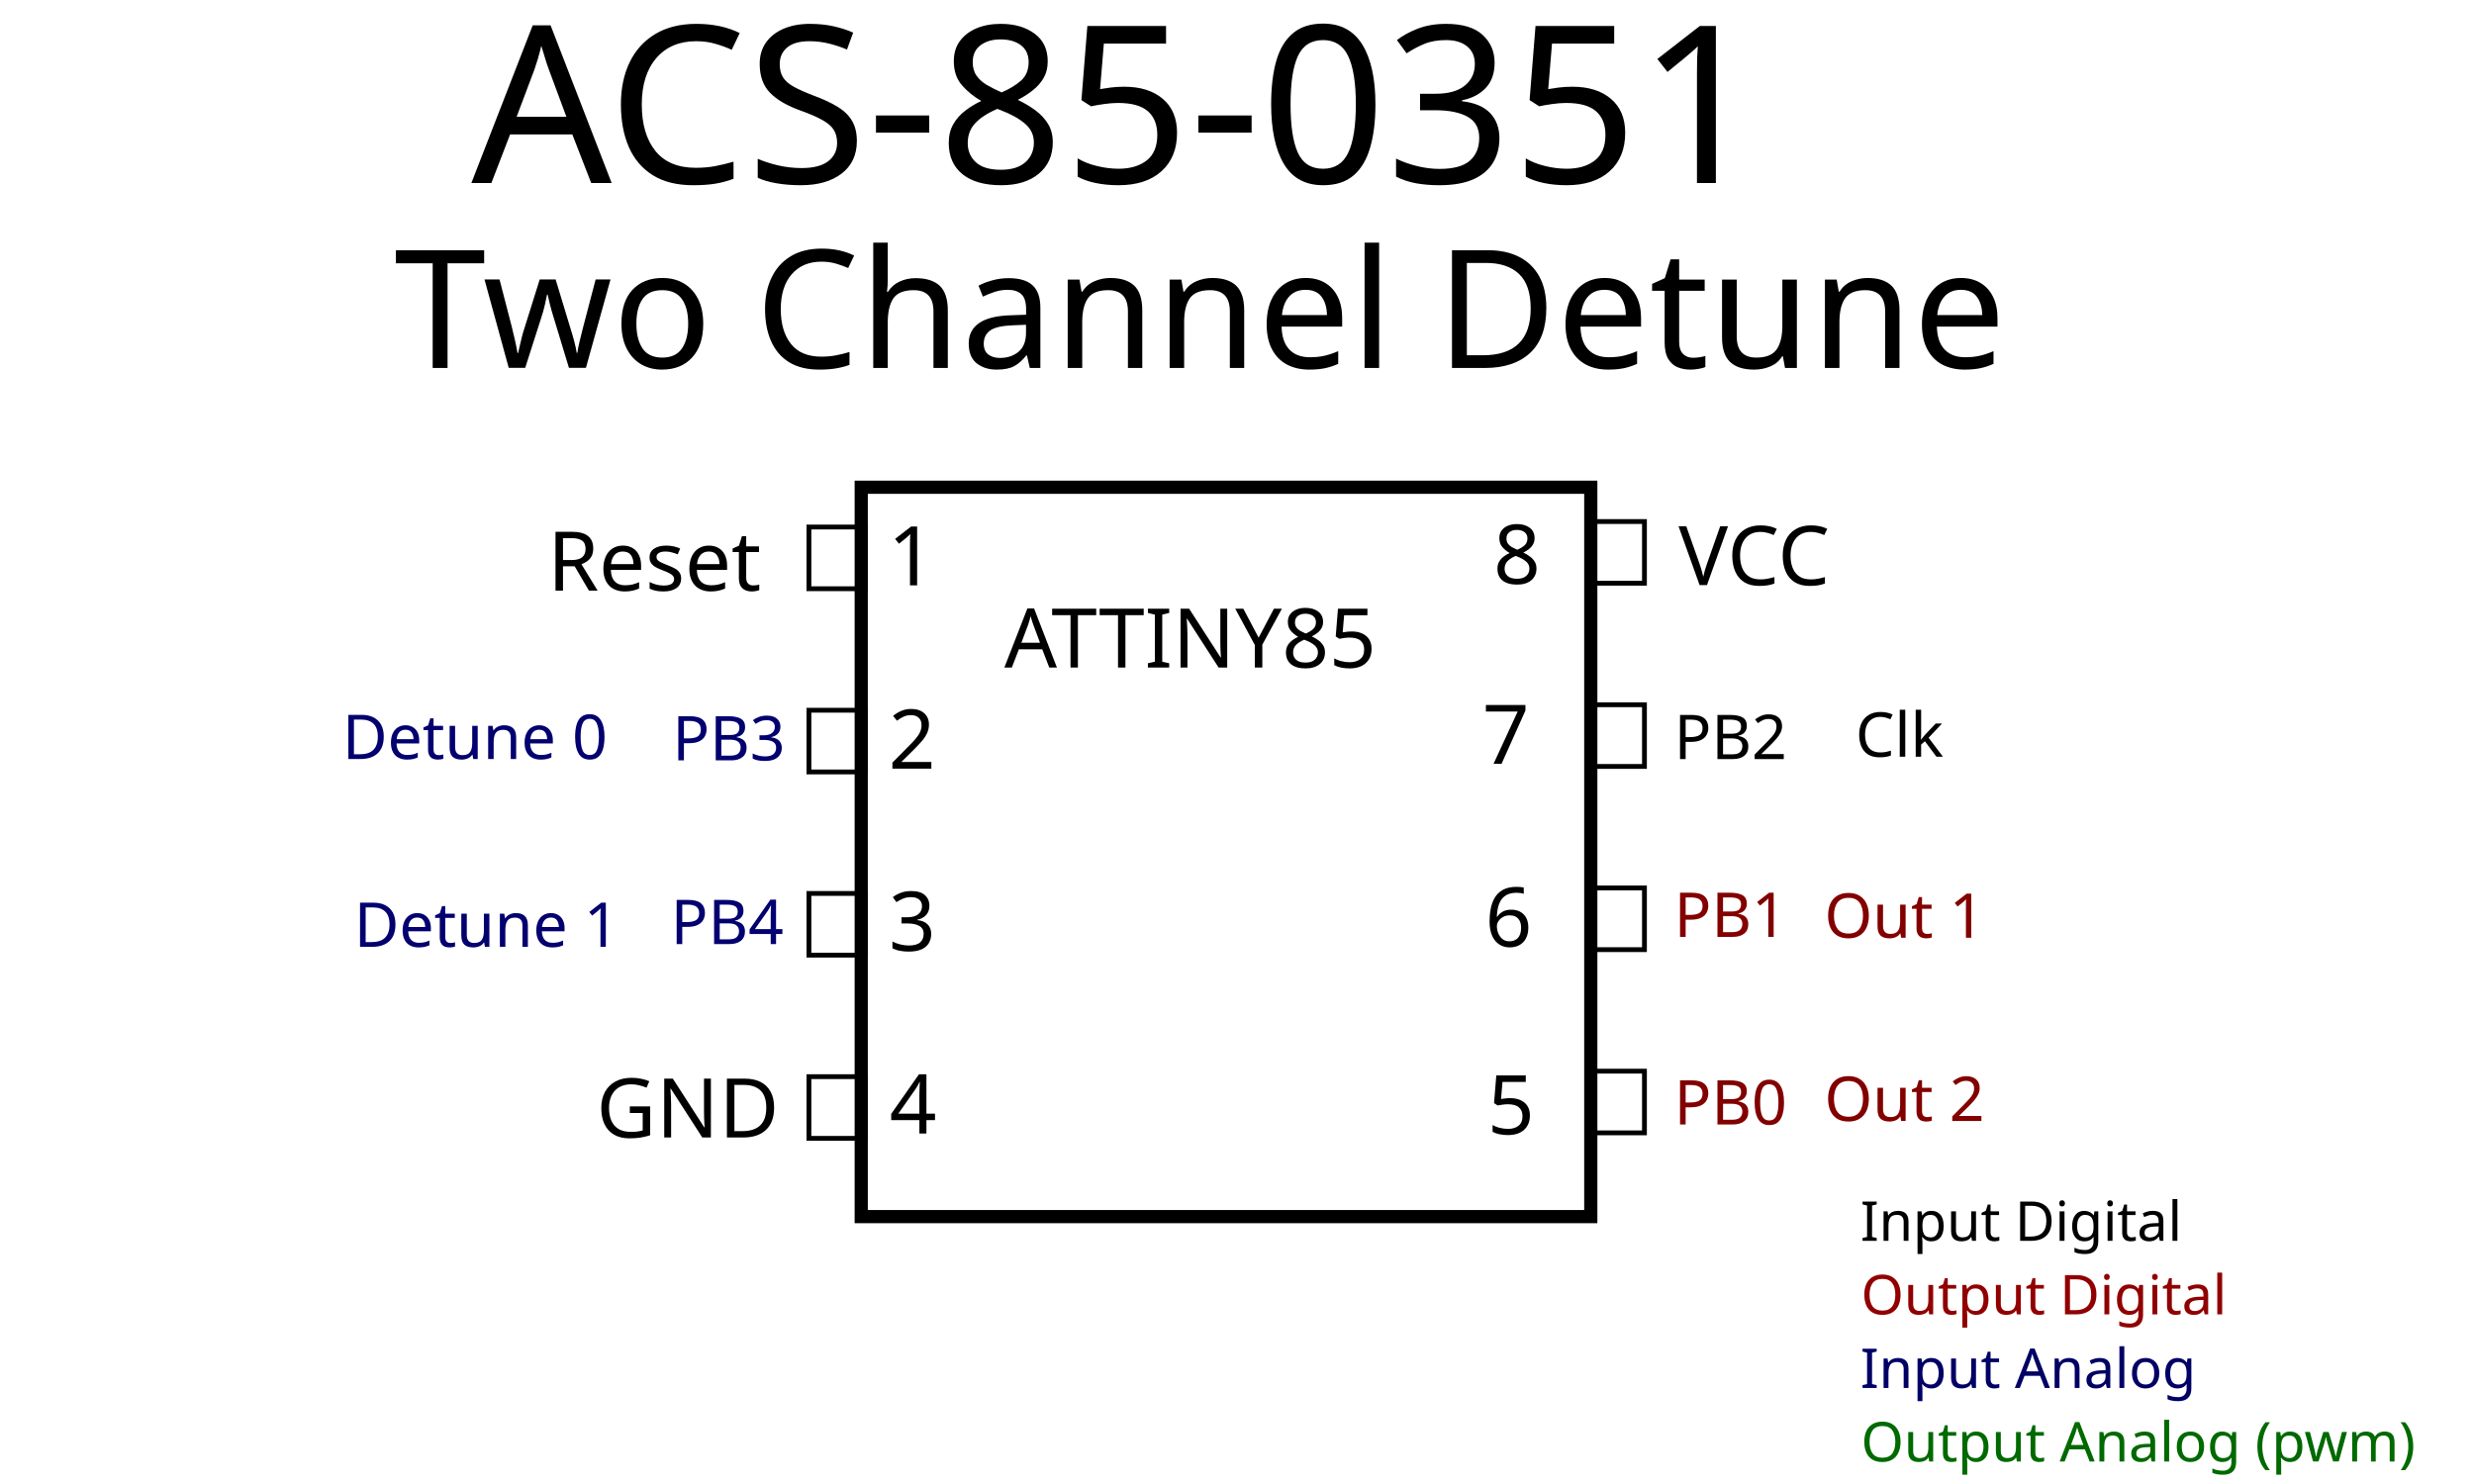
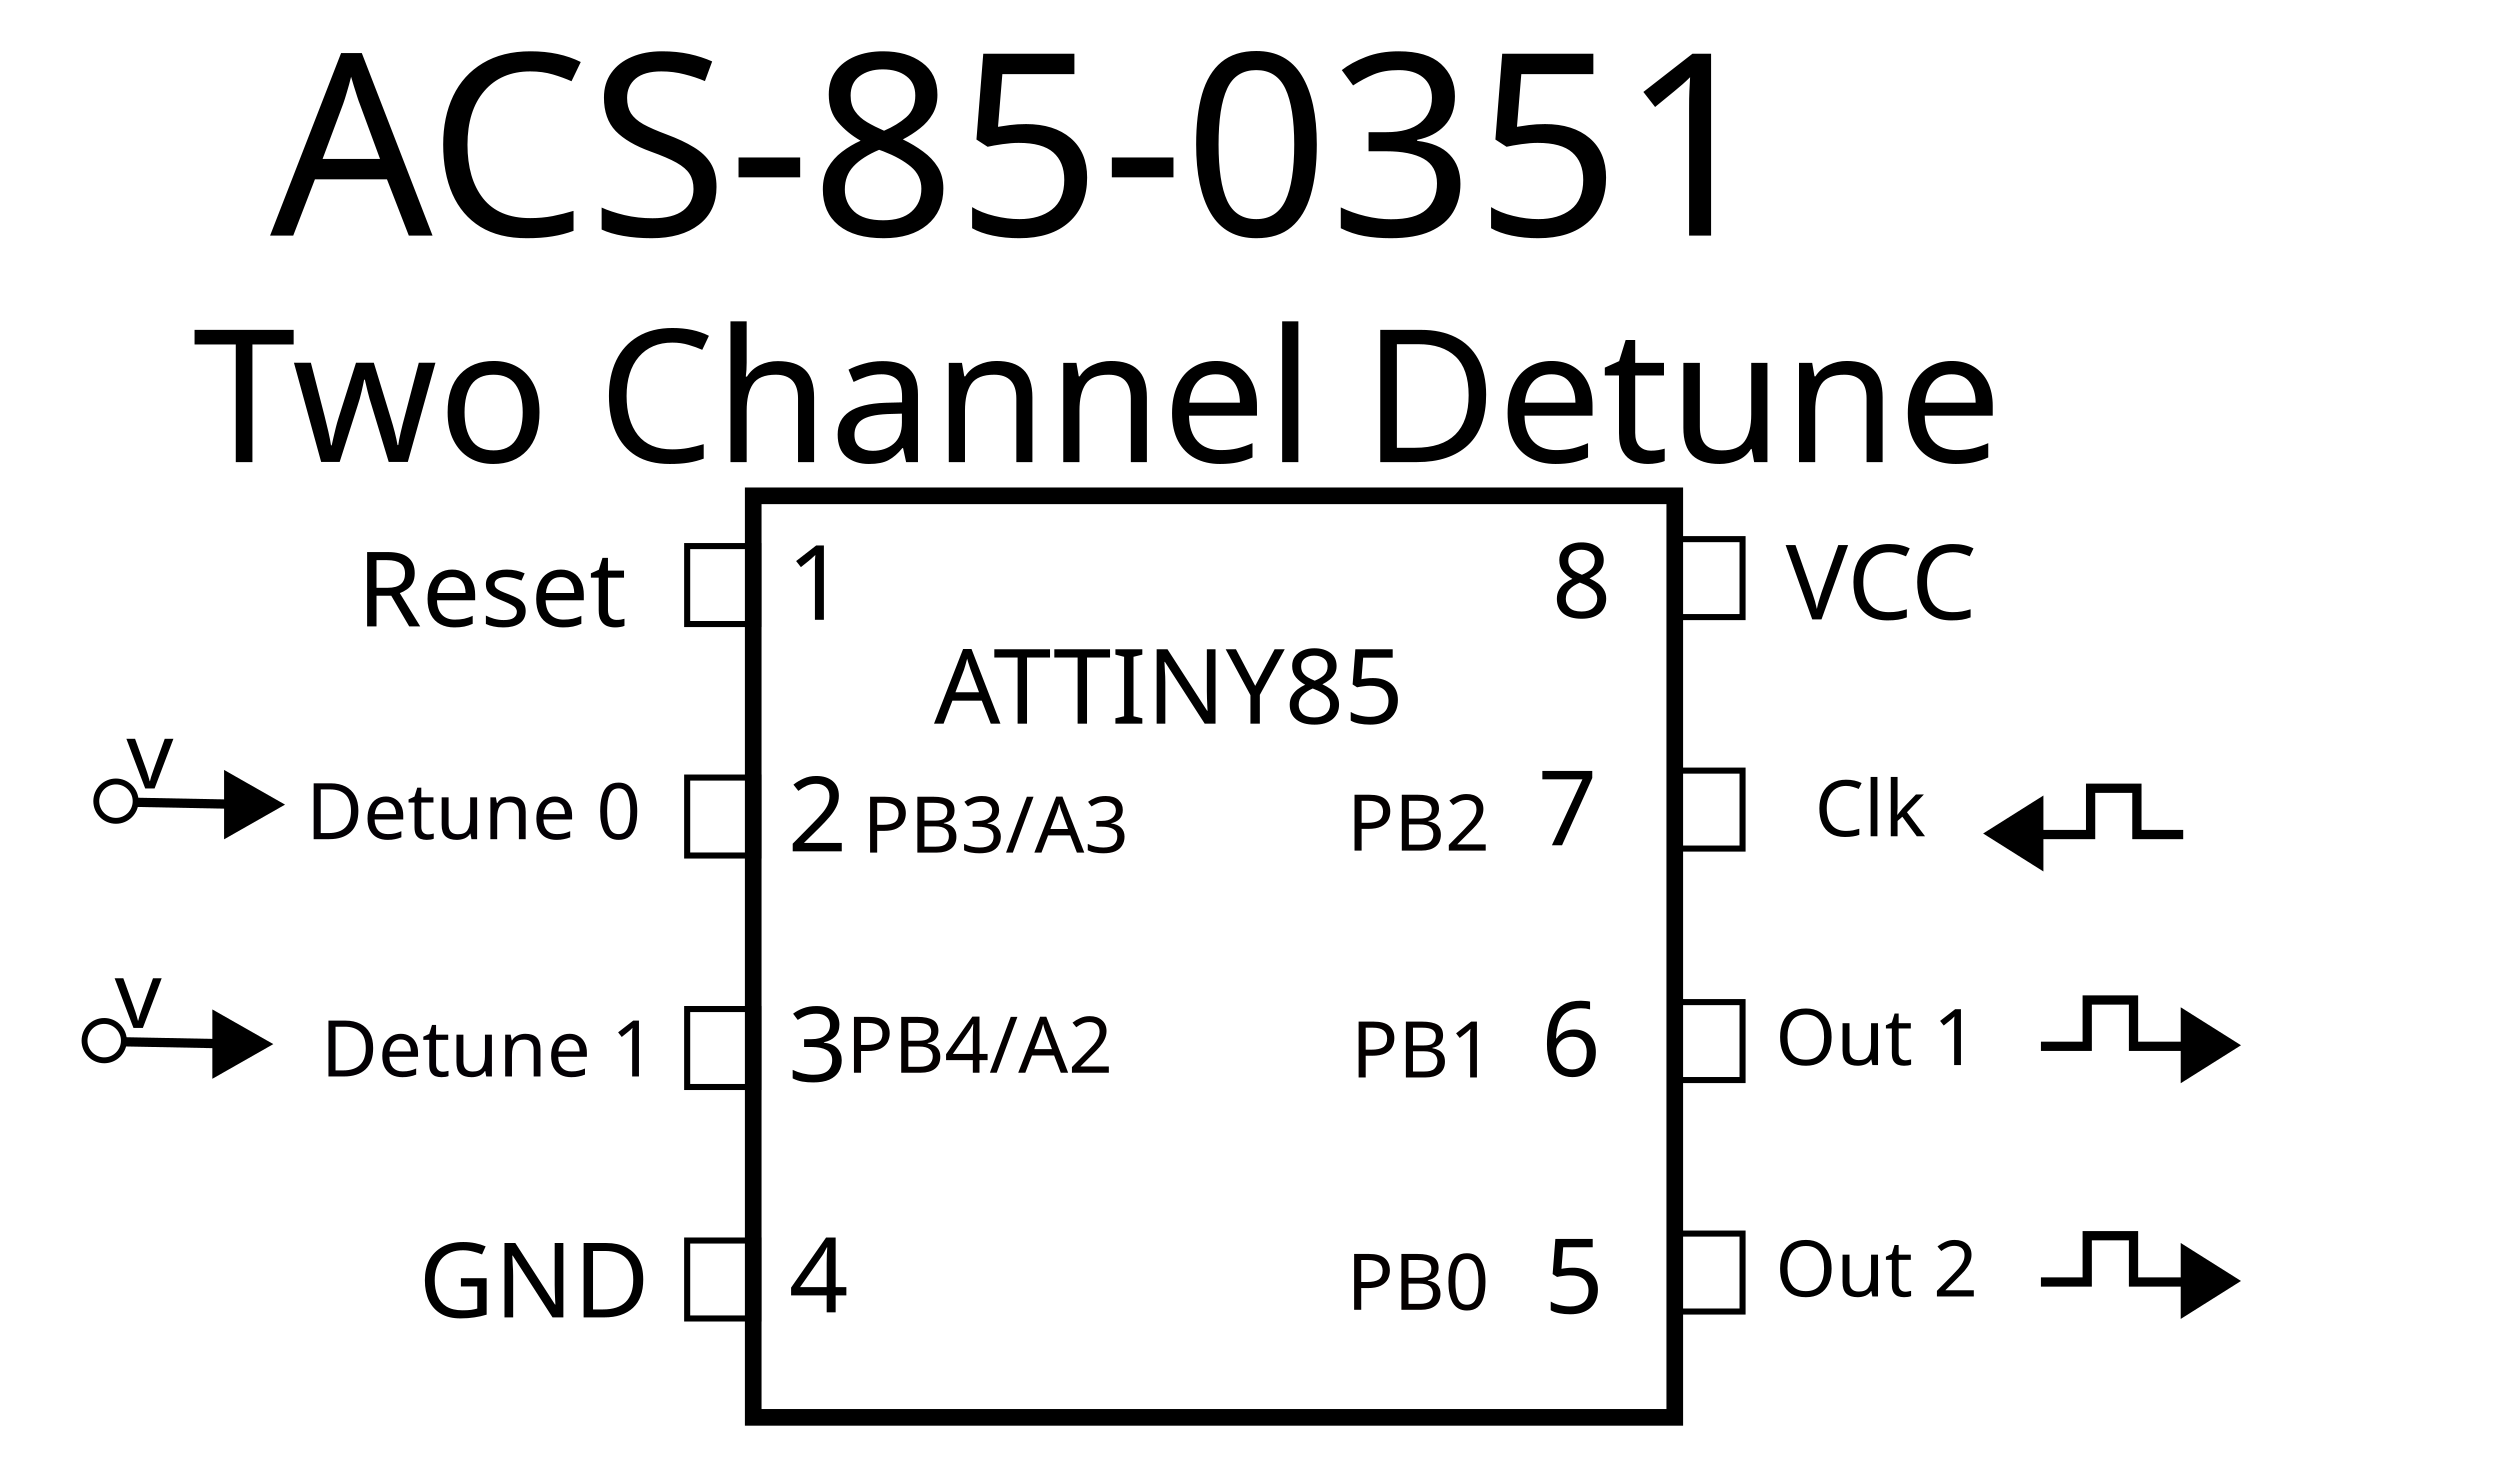
- <svg xmlns="http://www.w3.org/2000/svg" width="5in" height="3in" viewBox="0 0 450 270" id="svg2" version="1.1">
+ <svg xmlns="http://www.w3.org/2000/svg" width="3in" height="1.75in" viewBox="0 0 270 157.5" id="svg2" version="1.1">
  <defs id="defs4" />
-   <g id="layer1" transform="translate(0,-782.3622)">
-     <rect style="fill:none;fill-rule:evenodd;stroke:#000000;stroke-width:2.398;stroke-linecap:butt;stroke-linejoin:miter;stroke-miterlimit:4;stroke-dasharray:none;stroke-opacity:1" id="rect3344" width="132.702" height="132.702" x="156.649" y="871.011" />
-     <text xml:space="preserve" style="font-style:normal;font-weight:normal;font-size:40px;line-height:125%;font-family:sans-serif;letter-spacing:0px;word-spacing:0px;fill:#000000;fill-opacity:1;stroke:none;stroke-width:1px;stroke-linecap:butt;stroke-linejoin:miter;stroke-opacity:1" x="161.49" y="888.862" id="text4146">
-       <tspan id="tspan4148" x="161.49" y="888.862" style="font-size:15px">1</tspan>
+   <g id="layer1" transform="translate(0,-894.8622)">
+     <rect style="fill:none;fill-rule:evenodd;stroke:#000000;stroke-width:1.798;stroke-linecap:butt;stroke-linejoin:miter;stroke-miterlimit:4;stroke-dasharray:none;stroke-opacity:1" id="rect3344" width="99.527" height="99.527" x="81.348" y="948.41" />
+     <text xml:space="preserve" style="font-style:normal;font-weight:normal;font-size:30px;line-height:125%;font-family:sans-serif;letter-spacing:0px;word-spacing:0px;fill:#000000;fill-opacity:1;stroke:none;stroke-width:1px;stroke-linecap:butt;stroke-linejoin:miter;stroke-opacity:1" x="84.979" y="961.798" id="text4146">
+       <tspan id="tspan4148" x="84.979" y="961.798" style="font-size:11.25px">1</tspan>
    </text>
-     <text xml:space="preserve" style="font-style:normal;font-weight:normal;font-size:40px;line-height:125%;font-family:sans-serif;letter-spacing:0px;word-spacing:0px;fill:#000000;fill-opacity:1;stroke:none;stroke-width:1px;stroke-linecap:butt;stroke-linejoin:miter;stroke-opacity:1" x="161.607" y="922.206" id="text4146-0">
-       <tspan id="tspan4148-1" x="161.607" y="922.206" style="font-size:15px">2</tspan>
+     <text xml:space="preserve" style="font-style:normal;font-weight:normal;font-size:30px;line-height:125%;font-family:sans-serif;letter-spacing:0px;word-spacing:0px;fill:#000000;fill-opacity:1;stroke:none;stroke-width:1px;stroke-linecap:butt;stroke-linejoin:miter;stroke-opacity:1" x="85.066" y="986.806" id="text4146-0">
+       <tspan id="tspan4148-1" x="85.066" y="986.806" style="font-size:11.25px">2</tspan>
    </text>
-     <text xml:space="preserve" style="font-style:normal;font-weight:normal;font-size:40px;line-height:125%;font-family:sans-serif;letter-spacing:0px;word-spacing:0px;fill:#000000;fill-opacity:1;stroke:none;stroke-width:1px;stroke-linecap:butt;stroke-linejoin:miter;stroke-opacity:1" x="161.662" y="955.34" id="text4146-7">
-       <tspan id="tspan4148-4" x="161.662" y="955.34" style="font-size:15px">3</tspan>
+     <text xml:space="preserve" style="font-style:normal;font-weight:normal;font-size:30px;line-height:125%;font-family:sans-serif;letter-spacing:0px;word-spacing:0px;fill:#000000;fill-opacity:1;stroke:none;stroke-width:1px;stroke-linecap:butt;stroke-linejoin:miter;stroke-opacity:1" x="85.108" y="1011.657" id="text4146-7">
+       <tspan id="tspan4148-4" x="85.108" y="1011.657" style="font-size:11.25px">3</tspan>
    </text>
-     <text xml:space="preserve" style="font-style:normal;font-weight:normal;font-size:40px;line-height:125%;font-family:sans-serif;letter-spacing:0px;word-spacing:0px;fill:#000000;fill-opacity:1;stroke:none;stroke-width:1px;stroke-linecap:butt;stroke-linejoin:miter;stroke-opacity:1" x="161.79" y="988.589" id="text4146-9">
-       <tspan id="tspan4148-8" x="161.79" y="988.589" style="font-size:15px">4</tspan>
+     <text xml:space="preserve" style="font-style:normal;font-weight:normal;font-size:30px;line-height:125%;font-family:sans-serif;letter-spacing:0px;word-spacing:0px;fill:#000000;fill-opacity:1;stroke:none;stroke-width:1px;stroke-linecap:butt;stroke-linejoin:miter;stroke-opacity:1" x="85.204" y="1036.593" id="text4146-9">
+       <tspan id="tspan4148-8" x="85.204" y="1036.593" style="font-size:11.25px">4</tspan>
    </text>
-     <text xml:space="preserve" style="font-style:normal;font-weight:normal;font-size:40px;line-height:125%;font-family:sans-serif;letter-spacing:0px;word-spacing:0px;fill:#000000;fill-opacity:1;stroke:none;stroke-width:1px;stroke-linecap:butt;stroke-linejoin:miter;stroke-opacity:1" x="270.556" y="988.723" id="text4146-1">
-       <tspan id="tspan4148-2" x="270.556" y="988.723" style="font-size:15px">5</tspan>
+     <text xml:space="preserve" style="font-style:normal;font-weight:normal;font-size:30px;line-height:125%;font-family:sans-serif;letter-spacing:0px;word-spacing:0px;fill:#000000;fill-opacity:1;stroke:none;stroke-width:1px;stroke-linecap:butt;stroke-linejoin:miter;stroke-opacity:1" x="166.778" y="1036.694" id="text4146-1">
+       <tspan id="tspan4148-2" x="166.778" y="1036.694" style="font-size:11.25px">5</tspan>
    </text>
-     <text xml:space="preserve" style="font-style:normal;font-weight:normal;font-size:40px;line-height:125%;font-family:sans-serif;letter-spacing:0px;word-spacing:0px;fill:#000000;fill-opacity:1;stroke:none;stroke-width:1px;stroke-linecap:butt;stroke-linejoin:miter;stroke-opacity:1" x="270.114" y="954.574" id="text4146-2">
-       <tspan id="tspan4148-7" x="270.114" y="954.574" style="font-size:15px">6</tspan>
+     <text xml:space="preserve" style="font-style:normal;font-weight:normal;font-size:30px;line-height:125%;font-family:sans-serif;letter-spacing:0px;word-spacing:0px;fill:#000000;fill-opacity:1;stroke:none;stroke-width:1px;stroke-linecap:butt;stroke-linejoin:miter;stroke-opacity:1" x="166.447" y="1011.082" id="text4146-2">
+       <tspan id="tspan4148-7" x="166.447" y="1011.082" style="font-size:11.25px">6</tspan>
    </text>
-     <text xml:space="preserve" style="font-style:normal;font-weight:normal;font-size:40px;line-height:125%;font-family:sans-serif;letter-spacing:0px;word-spacing:0px;fill:#000000;fill-opacity:1;stroke:none;stroke-width:1px;stroke-linecap:butt;stroke-linejoin:miter;stroke-opacity:1" x="269.618" y="921.333" id="text4146-8">
-       <tspan id="tspan4148-3" x="269.618" y="921.333" style="font-size:15px">7</tspan>
+     <text xml:space="preserve" style="font-style:normal;font-weight:normal;font-size:30px;line-height:125%;font-family:sans-serif;letter-spacing:0px;word-spacing:0px;fill:#000000;fill-opacity:1;stroke:none;stroke-width:1px;stroke-linecap:butt;stroke-linejoin:miter;stroke-opacity:1" x="166.075" y="986.152" id="text4146-8">
+       <tspan id="tspan4148-3" x="166.075" y="986.152" style="font-size:11.25px">7</tspan>
    </text>
-     <text xml:space="preserve" style="font-style:normal;font-weight:normal;font-size:40px;line-height:125%;font-family:sans-serif;letter-spacing:0px;word-spacing:0px;fill:#000000;fill-opacity:1;stroke:none;stroke-width:1px;stroke-linecap:butt;stroke-linejoin:miter;stroke-opacity:1" x="271.64" y="888.569" id="text4146-8-5">
-       <tspan id="tspan4148-3-6" x="271.64" y="888.569" style="font-size:15px">8</tspan>
+     <text xml:space="preserve" style="font-style:normal;font-weight:normal;font-size:30px;line-height:125%;font-family:sans-serif;letter-spacing:0px;word-spacing:0px;fill:#000000;fill-opacity:1;stroke:none;stroke-width:1px;stroke-linecap:butt;stroke-linejoin:miter;stroke-opacity:1" x="167.592" y="961.578" id="text4146-8-5">
+       <tspan id="tspan4148-3-6" x="167.592" y="961.578" style="font-size:11.25px">8</tspan>
    </text>
-     <text xml:space="preserve" style="font-style:normal;font-weight:normal;font-size:40px;line-height:125%;font-family:sans-serif;letter-spacing:0px;word-spacing:0px;fill:#000000;fill-opacity:1;stroke:none;stroke-width:1px;stroke-linecap:butt;stroke-linejoin:miter;stroke-opacity:1" x="85.737" y="815.655" id="text4262">
-       <tspan id="tspan4264" x="85.737" y="815.655">ACS-85-0351</tspan>
+     <text xml:space="preserve" style="font-style:normal;font-weight:normal;font-size:40px;line-height:125%;font-family:sans-serif;letter-spacing:0px;word-spacing:0px;fill:#000000;fill-opacity:1;stroke:none;stroke-width:1px;stroke-linecap:butt;stroke-linejoin:miter;stroke-opacity:1" x="29.168" y="920.307" id="text4262">
+       <tspan id="tspan4264" x="29.168" y="920.307" style="font-size:27.5px">ACS-85-0351</tspan>
    </text>
-     <rect style="fill:none;fill-opacity:1;stroke:#000000;stroke-width:0.875;stroke-miterlimit:4;stroke-dasharray:none;stroke-opacity:1" id="rect4266" width="10.225" height="11.225" x="147.137" y="878.25" />
-     <rect style="fill:none;fill-opacity:1;stroke:#000000;stroke-width:0.875;stroke-miterlimit:4;stroke-dasharray:none;stroke-opacity:1" id="rect4266-7-9-4" width="10.225" height="11.225" x="147.137" y="978.25" />
-     <rect style="fill:none;fill-opacity:1;stroke:#000000;stroke-width:0.875;stroke-miterlimit:4;stroke-dasharray:none;stroke-opacity:1" id="rect4266-7-9-45" width="10.225" height="11.225" x="147.137" y="944.916" />
-     <rect style="fill:none;fill-opacity:1;stroke:#000000;stroke-width:0.875;stroke-miterlimit:4;stroke-dasharray:none;stroke-opacity:1" id="rect4266-7-9-5" width="10.225" height="11.225" x="147.137" y="911.583" />
-     <rect style="fill:none;fill-opacity:1;stroke:#000000;stroke-width:0.875;stroke-miterlimit:4;stroke-dasharray:none;stroke-opacity:1" id="rect4266-5" width="10.225" height="11.225" x="288.887" y="877.25" />
-     <rect style="fill:none;fill-opacity:1;stroke:#000000;stroke-width:0.875;stroke-miterlimit:4;stroke-dasharray:none;stroke-opacity:1" id="rect4266-7-9-4-4" width="10.225" height="11.225" x="288.887" y="977.25" />
-     <rect style="fill:none;fill-opacity:1;stroke:#000000;stroke-width:0.875;stroke-miterlimit:4;stroke-dasharray:none;stroke-opacity:1" id="rect4266-7-9-45-1" width="10.225" height="11.225" x="288.887" y="943.916" />
-     <rect style="fill:none;fill-opacity:1;stroke:#000000;stroke-width:0.875;stroke-miterlimit:4;stroke-dasharray:none;stroke-opacity:1" id="rect4266-7-9-5-8" width="10.225" height="11.225" x="288.887" y="910.583" />
-     <text xml:space="preserve" style="font-style:normal;font-weight:normal;font-size:40px;line-height:125%;font-family:sans-serif;letter-spacing:0px;word-spacing:0px;fill:#000000;fill-opacity:1;stroke:none;stroke-width:1px;stroke-linecap:butt;stroke-linejoin:miter;stroke-opacity:1" x="182.684" y="903.815" id="text4146-7-22">
-       <tspan id="tspan4148-4-3" x="182.684" y="903.815" style="font-size:15px">ATTINY85</tspan>
+     <rect style="fill:none;fill-opacity:1;stroke:#000000;stroke-width:0.656;stroke-miterlimit:4;stroke-dasharray:none;stroke-opacity:1" id="rect4266" width="7.669" height="8.419" x="74.214" y="953.839" />
+     <rect style="fill:none;fill-opacity:1;stroke:#000000;stroke-width:0.656;stroke-miterlimit:4;stroke-dasharray:none;stroke-opacity:1" id="rect4266-7-9-4" width="7.669" height="8.419" x="74.214" y="1028.839" />
+     <rect style="fill:none;fill-opacity:1;stroke:#000000;stroke-width:0.656;stroke-miterlimit:4;stroke-dasharray:none;stroke-opacity:1" id="rect4266-7-9-45" width="7.669" height="8.419" x="74.214" y="1003.839" />
+     <rect style="fill:none;fill-opacity:1;stroke:#000000;stroke-width:0.656;stroke-miterlimit:4;stroke-dasharray:none;stroke-opacity:1" id="rect4266-7-9-5" width="7.669" height="8.419" x="74.214" y="978.839" />
+     <rect style="fill:none;fill-opacity:1;stroke:#000000;stroke-width:0.656;stroke-miterlimit:4;stroke-dasharray:none;stroke-opacity:1" id="rect4266-5" width="7.669" height="8.419" x="180.527" y="953.089" />
+     <rect style="fill:none;fill-opacity:1;stroke:#000000;stroke-width:0.656;stroke-miterlimit:4;stroke-dasharray:none;stroke-opacity:1" id="rect4266-7-9-4-4" width="7.669" height="8.419" x="180.527" y="1028.089" />
+     <rect style="fill:none;fill-opacity:1;stroke:#000000;stroke-width:0.656;stroke-miterlimit:4;stroke-dasharray:none;stroke-opacity:1" id="rect4266-7-9-45-1" width="7.669" height="8.419" x="180.527" y="1003.089" />
+     <rect style="fill:none;fill-opacity:1;stroke:#000000;stroke-width:0.656;stroke-miterlimit:4;stroke-dasharray:none;stroke-opacity:1" id="rect4266-7-9-5-8" width="7.669" height="8.419" x="180.527" y="978.089" />
+     <text xml:space="preserve" style="font-style:normal;font-weight:normal;font-size:30px;line-height:125%;font-family:sans-serif;letter-spacing:0px;word-spacing:0px;fill:#000000;fill-opacity:1;stroke:none;stroke-width:1px;stroke-linecap:butt;stroke-linejoin:miter;stroke-opacity:1" x="100.875" y="973.013" id="text4146-7-22">
+       <tspan id="tspan4148-4-3" x="100.875" y="973.013" style="font-size:11.25px">ATTINY85</tspan>
    </text>
-     <text xml:space="preserve" style="font-style:normal;font-weight:normal;font-size:40px;line-height:125%;font-family:sans-serif;letter-spacing:0px;word-spacing:0px;fill:#000000;fill-opacity:1;stroke:none;stroke-width:1px;stroke-linecap:butt;stroke-linejoin:miter;stroke-opacity:1" x="108.45" y="989.315" id="text4146-7-22-4">
-       <tspan id="tspan4148-4-3-8" x="108.45" y="989.315" style="font-size:15px">GND</tspan>
+     <text xml:space="preserve" style="font-style:normal;font-weight:normal;font-size:30px;line-height:125%;font-family:sans-serif;letter-spacing:0px;word-spacing:0px;fill:#000000;fill-opacity:1;stroke:none;stroke-width:1px;stroke-linecap:butt;stroke-linejoin:miter;stroke-opacity:1" x="45.199" y="1037.138" id="text4146-7-22-4">
+       <tspan id="tspan4148-4-3-8" x="45.199" y="1037.138" style="font-size:11.25px">GND</tspan>
    </text>
-     <text xml:space="preserve" style="font-style:normal;font-weight:normal;font-size:40px;line-height:125%;font-family:sans-serif;letter-spacing:0px;word-spacing:0px;fill:#000000;fill-opacity:1;stroke:none;stroke-width:1px;stroke-linecap:butt;stroke-linejoin:miter;stroke-opacity:1" x="305.314" y="888.808" id="text4146-7-22-4-9">
-       <tspan id="tspan4148-4-3-8-0" x="305.314" y="888.808" style="font-size:15px">VCC</tspan>
+     <text xml:space="preserve" style="font-style:normal;font-weight:normal;font-size:30px;line-height:125%;font-family:sans-serif;letter-spacing:0px;word-spacing:0px;fill:#000000;fill-opacity:1;stroke:none;stroke-width:1px;stroke-linecap:butt;stroke-linejoin:miter;stroke-opacity:1" x="192.847" y="961.758" id="text4146-7-22-4-9">
+       <tspan id="tspan4148-4-3-8-0" x="192.847" y="961.758" style="font-size:11.25px">VCC</tspan>
    </text>
-     <text xml:space="preserve" style="font-style:normal;font-weight:normal;font-size:40px;line-height:125%;font-family:sans-serif;letter-spacing:0px;word-spacing:0px;fill:#000000;fill-opacity:1;stroke:none;stroke-width:1px;stroke-linecap:butt;stroke-linejoin:miter;stroke-opacity:1" x="99.59" y="889.815" id="text4146-7-22-4-9-0">
-       <tspan id="tspan4148-4-3-8-0-8" x="99.59" y="889.815" style="font-size:15px">Reset</tspan>
-     </text>
-     <text xml:space="preserve" style="font-style:normal;font-weight:normal;font-size:40px;line-height:125%;font-family:sans-serif;letter-spacing:0px;word-spacing:0px;fill:#820000;fill-opacity:1;stroke:none;stroke-width:1px;stroke-linecap:butt;stroke-linejoin:miter;stroke-opacity:1" x="304.494" y="952.815" id="text4146-7-22-4-9-2">
-       <tspan id="tspan4148-4-3-8-0-2" x="304.494" y="952.815" style="font-size:11.25px;fill:#820000;fill-opacity:1">PB1</tspan>
-     </text>
-     <text xml:space="preserve" style="font-style:normal;font-weight:normal;font-size:40px;line-height:125%;font-family:sans-serif;letter-spacing:0px;word-spacing:0px;fill:#820000;fill-opacity:1;stroke:none;stroke-width:1px;stroke-linecap:butt;stroke-linejoin:miter;stroke-opacity:1" x="304.494" y="986.949" id="text4146-7-22-4-9-2-4">
-       <tspan id="tspan4148-4-3-8-0-2-5" x="304.494" y="986.949" style="font-size:11.25px;fill:#820000;fill-opacity:1">PB0</tspan>
-     </text>
-     <text xml:space="preserve" style="font-style:normal;font-weight:normal;font-size:40px;line-height:125%;font-family:sans-serif;letter-spacing:0px;word-spacing:0px;fill:#000000;fill-opacity:1;stroke:none;stroke-width:1px;stroke-linecap:butt;stroke-linejoin:miter;stroke-opacity:1" x="304.494" y="920.466" id="text4146-7-22-4-9-2-7">
-       <tspan id="tspan4148-4-3-8-0-2-2" x="304.494" y="920.466" style="font-size:11.25px">PB2</tspan>
-     </text>
-     <text xml:space="preserve" style="font-style:normal;font-weight:normal;font-size:40px;line-height:125%;font-family:sans-serif;letter-spacing:0px;word-spacing:0px;fill:#03006f;fill-opacity:1;stroke:none;stroke-width:1px;stroke-linecap:butt;stroke-linejoin:miter;stroke-opacity:1;" x="121.989" y="954.123" id="text4146-7-22-4-9-2-7-7">
-       <tspan id="tspan4148-4-3-8-0-2-2-3" x="121.989" y="954.123" style="font-size:11.25px;fill:#03006f;fill-opacity:1;">PB4</tspan>
+     <text xml:space="preserve" style="font-style:normal;font-weight:normal;font-size:30px;line-height:125%;font-family:sans-serif;letter-spacing:0px;word-spacing:0px;fill:#000000;fill-opacity:1;stroke:none;stroke-width:1px;stroke-linecap:butt;stroke-linejoin:miter;stroke-opacity:1" x="38.554" y="962.513" id="text4146-7-22-4-9-0">
+       <tspan id="tspan4148-4-3-8-0-8" x="38.554" y="962.513" style="font-size:11.25px">Reset</tspan>
    </text>
    <flowRoot xml:space="preserve" id="flowRoot4541" style="font-style:normal;font-weight:normal;font-size:40px;line-height:125%;font-family:sans-serif;letter-spacing:0px;word-spacing:0px;fill:#000000;fill-opacity:1;stroke:none;stroke-width:1px;stroke-linecap:butt;stroke-linejoin:miter;stroke-opacity:1">
      <flowRegion id="flowRegion4543">
        <rect id="rect4545" width="28" height="54" x="91.5" y="267.5" />
      </flowRegion>
      <flowPara id="flowPara4547" />
    </flowRoot>
-     <text xml:space="preserve" style="font-style:normal;font-weight:normal;font-size:40px;line-height:125%;font-family:sans-serif;letter-spacing:0px;word-spacing:0px;fill:#03006f;fill-opacity:1;stroke:none;stroke-width:1px;stroke-linecap:butt;stroke-linejoin:miter;stroke-opacity:1;" x="122.291" y="920.701" id="text4146-7-22-4-9-2-7-7-0-2">
-       <tspan id="tspan4148-4-3-8-0-2-2-3-8-3" x="122.291" y="920.701" style="font-size:11.25px;fill:#03006f;fill-opacity:1;">PB3</tspan>
+     <text xml:space="preserve" style="font-style:normal;font-weight:normal;font-size:30px;line-height:125%;font-family:sans-serif;letter-spacing:0px;word-spacing:0px;fill:#030004;fill-opacity:1;stroke:none;stroke-width:1px;stroke-linecap:butt;stroke-linejoin:miter;stroke-opacity:1" x="33.063" y="985.493" id="text4146-7-22-4-9-2-7-7-0-2-8">
+       <tspan id="tspan4148-4-3-8-0-2-2-3-8-3-3" x="33.063" y="985.493" style="font-size:8.438px;fill:#030004;fill-opacity:1">Detune 0</tspan>
    </text>
-     <text xml:space="preserve" style="font-style:normal;font-weight:normal;font-size:10px;line-height:125%;font-family:sans-serif;letter-spacing:0px;word-spacing:0px;fill:#910000;fill-opacity:1;stroke:none;stroke-width:1px;stroke-linecap:butt;stroke-linejoin:miter;stroke-opacity:1" x="338.494" y="1021.5" id="text4146-7-22-4-9-2-7-7-0-2-9-5">
-       <tspan id="tspan4148-4-3-8-0-2-2-3-8-3-46-5" x="338.494" y="1021.5" style="font-size:10px;fill:#910000;fill-opacity:1">Output Digital</tspan>
+     <text xml:space="preserve" style="font-style:normal;font-weight:normal;font-size:30px;line-height:125%;font-family:sans-serif;letter-spacing:0px;word-spacing:0px;fill:#000000;fill-opacity:1;stroke:none;stroke-width:1px;stroke-linecap:butt;stroke-linejoin:miter;stroke-opacity:1" x="195.978" y="985.179" id="text4146-7-22-4-9-2-7-5">
+       <tspan id="tspan4148-4-3-8-0-2-2-1" x="195.978" y="985.179" style="font-size:8.438px;fill:#000000;fill-opacity:1">Clk</tspan>
    </text>
-     <text xml:space="preserve" style="font-style:normal;font-weight:normal;font-size:10px;line-height:125%;font-family:sans-serif;letter-spacing:0px;word-spacing:0px;fill:#000000;fill-opacity:1;stroke:none;stroke-width:1px;stroke-linecap:butt;stroke-linejoin:miter;stroke-opacity:1" x="338.373" y="1008.116" id="text4146-7-22-4-9-2-7-7-0-2-9-5-9">
-       <tspan id="tspan4148-4-3-8-0-2-2-3-8-3-46-5-5" x="338.373" y="1008.116" style="font-size:10px">Input Digital</tspan>
+     <text xml:space="preserve" style="font-style:normal;font-weight:normal;font-size:30px;line-height:125%;font-family:sans-serif;letter-spacing:0px;word-spacing:0px;fill:#000000;fill-opacity:1;stroke:none;stroke-width:1px;stroke-linecap:butt;stroke-linejoin:miter;stroke-opacity:1" x="191.735" y="1009.887" id="text4146-7-22-4-9-2-7-5-0">
+       <tspan id="tspan4148-4-3-8-0-2-2-1-9" x="191.735" y="1009.887" style="font-size:8.438px;fill:#000000;fill-opacity:1">Out 1</tspan>
    </text>
-     <text xml:space="preserve" style="font-style:normal;font-weight:normal;font-size:10px;line-height:125%;font-family:sans-serif;letter-spacing:0px;word-spacing:0px;fill:#000065;fill-opacity:1;stroke:none;stroke-width:1px;stroke-linecap:butt;stroke-linejoin:miter;stroke-opacity:1" x="338.373" y="1034.885" id="text4146-7-22-4-9-2-7-7-0-2-9-5-5">
-       <tspan id="tspan4148-4-3-8-0-2-2-3-8-3-46-5-3" x="338.373" y="1034.885" style="font-size:10px;fill:#000065;fill-opacity:1">Input Analog</tspan>
-     </text>
-     <text xml:space="preserve" style="font-style:normal;font-weight:normal;font-size:10px;line-height:125%;font-family:sans-serif;letter-spacing:0px;word-spacing:0px;fill:#006900;fill-opacity:1;stroke:none;stroke-width:1px;stroke-linecap:butt;stroke-linejoin:miter;stroke-opacity:1" x="338.494" y="1048.27" id="text4146-7-22-4-9-2-7-7-0-2-9-5-5-7">
-       <tspan id="tspan4148-4-3-8-0-2-2-3-8-3-46-5-3-6" x="338.494" y="1048.27" style="font-size:10px;fill:#006900;fill-opacity:1">Output Analog (pwm)</tspan>
-     </text>
-     <text xml:space="preserve" style="font-style:normal;font-weight:normal;font-size:40px;line-height:125%;font-family:sans-serif;letter-spacing:0px;word-spacing:0px;fill:#03006f;fill-opacity:1;stroke:none;stroke-width:1px;stroke-linecap:butt;stroke-linejoin:miter;stroke-opacity:1;" x="62.268" y="920.455" id="text4146-7-22-4-9-2-7-7-0-2-8">
-       <tspan id="tspan4148-4-3-8-0-2-2-3-8-3-3" x="62.268" y="920.455" style="font-size:11.25px;fill:#03006f;fill-opacity:1;">Detune 0</tspan>
-     </text>
-     <text xml:space="preserve" style="font-style:normal;font-weight:normal;font-size:40px;line-height:125%;font-family:sans-serif;letter-spacing:0px;word-spacing:0px;fill:#000000;fill-opacity:1;stroke:none;stroke-width:1px;stroke-linecap:butt;stroke-linejoin:miter;stroke-opacity:1" x="337.489" y="920.037" id="text4146-7-22-4-9-2-7-5">
-       <tspan id="tspan4148-4-3-8-0-2-2-1" x="337.489" y="920.037" style="font-size:11.25px">Clk</tspan>
-     </text>
-     <text xml:space="preserve" style="font-style:normal;font-weight:normal;font-size:40px;line-height:125%;font-family:sans-serif;letter-spacing:0px;word-spacing:0px;fill:#820000;fill-opacity:1;stroke:none;stroke-width:1px;stroke-linecap:butt;stroke-linejoin:miter;stroke-opacity:1" x="331.832" y="952.98" id="text4146-7-22-4-9-2-7-5-0">
-       <tspan id="tspan4148-4-3-8-0-2-2-1-9" x="331.832" y="952.98" style="font-size:11.25px;fill:#820000;fill-opacity:1">Out 1</tspan>
-     </text>
-     <text xml:space="preserve" style="font-style:normal;font-weight:normal;font-size:40px;line-height:125%;font-family:sans-serif;letter-spacing:0px;word-spacing:0px;fill:#820000;fill-opacity:1;stroke:none;stroke-width:1px;stroke-linecap:butt;stroke-linejoin:miter;stroke-opacity:1" x="331.832" y="986.309" id="text4146-7-22-4-9-2-7-5-8">
-       <tspan id="tspan4148-4-3-8-0-2-2-1-8" x="331.832" y="986.309" style="font-size:11.25px;fill:#820000;fill-opacity:1">Out 2</tspan>
+     <text xml:space="preserve" style="font-style:normal;font-weight:normal;font-size:30px;line-height:125%;font-family:sans-serif;letter-spacing:0px;word-spacing:0px;fill:#000000;fill-opacity:1;stroke:none;stroke-width:1px;stroke-linecap:butt;stroke-linejoin:miter;stroke-opacity:1" x="191.735" y="1034.883" id="text4146-7-22-4-9-2-7-5-8">
+       <tspan id="tspan4148-4-3-8-0-2-2-1-8" x="191.735" y="1034.883" style="font-size:8.438px;fill:#000000;fill-opacity:1">Out 2</tspan>
    </text>
    <flowRoot xml:space="preserve" id="flowRoot4280" style="font-style:normal;font-weight:normal;font-size:40px;line-height:125%;font-family:sans-serif;letter-spacing:0px;word-spacing:0px;fill:#000000;fill-opacity:1;stroke:none;stroke-width:1px;stroke-linecap:butt;stroke-linejoin:miter;stroke-opacity:1">
      <flowRegion id="flowRegion4282">
        <rect id="rect4284" width="63" height="44" x="228" y="104.5" />
      </flowRegion>
      <flowPara id="flowPara4286" />
    </flowRoot>
-     <text xml:space="preserve" style="font-style:normal;font-weight:normal;font-size:40px;line-height:125%;font-family:sans-serif;letter-spacing:0px;word-spacing:0px;fill:#000000;fill-opacity:1;stroke:none;stroke-width:1px;stroke-linecap:butt;stroke-linejoin:miter;stroke-opacity:1" x="71.719" y="849.312" id="text4262-9">
-       <tspan id="tspan4264-1" x="71.719" y="849.312" style="font-size:30px">Two Channel Detune</tspan>
+     <text xml:space="preserve" style="font-style:normal;font-weight:normal;font-size:40px;line-height:125%;font-family:sans-serif;letter-spacing:0px;word-spacing:0px;fill:#000000;fill-opacity:1;stroke:none;stroke-width:1px;stroke-linecap:butt;stroke-linejoin:miter;stroke-opacity:1" x="20.808" y="944.771" id="text4262-9">
+       <tspan id="tspan4264-1" x="20.808" y="944.771" style="font-size:20px">Two Channel Detune</tspan>
    </text>
-     <text xml:space="preserve" style="font-style:normal;font-weight:normal;font-size:40px;line-height:125%;font-family:sans-serif;letter-spacing:0px;word-spacing:0px;fill:#03006f;fill-opacity:1;stroke:none;stroke-width:1px;stroke-linecap:butt;stroke-linejoin:miter;stroke-opacity:1;" x="64.398" y="954.626" id="text4146-7-22-4-9-2-7-7-0-2-8-1">
-       <tspan id="tspan4148-4-3-8-0-2-2-3-8-3-3-3" x="64.398" y="954.626" style="font-size:11.25px;fill:#03006f;fill-opacity:1;">Detune 1</tspan>
+     <text xml:space="preserve" style="font-style:normal;font-weight:normal;font-size:30px;line-height:125%;font-family:sans-serif;letter-spacing:0px;word-spacing:0px;fill:#030004;fill-opacity:1;stroke:none;stroke-width:1px;stroke-linecap:butt;stroke-linejoin:miter;stroke-opacity:1" x="34.66" y="1011.121" id="text4146-7-22-4-9-2-7-7-0-2-8-1">
+       <tspan id="tspan4148-4-3-8-0-2-2-3-8-3-3-3" x="34.66" y="1011.121" style="font-size:8.438px;fill:#030004;fill-opacity:1">Detune 1</tspan>
    </text>
+     <text xml:space="preserve" style="font-style:normal;font-weight:normal;font-size:30px;line-height:125%;font-family:sans-serif;letter-spacing:0px;word-spacing:0px;fill:#040000;fill-opacity:1;stroke:none;stroke-width:1px;stroke-linecap:butt;stroke-linejoin:miter;stroke-opacity:1" x="93.155" y="986.942" id="text4146-7-22-4-9-2-7-7-0-2-5">
+       <tspan id="tspan4148-4-3-8-0-2-2-3-8-3-9" x="93.155" y="986.942" style="font-size:8.438px;fill:#040000;fill-opacity:1">PB3/A3</tspan>
+     </text>
+     <text xml:space="preserve" style="font-style:normal;font-weight:normal;font-size:30px;line-height:125%;font-family:sans-serif;letter-spacing:0px;word-spacing:0px;fill:#040000;fill-opacity:1;stroke:none;stroke-width:1px;stroke-linecap:butt;stroke-linejoin:miter;stroke-opacity:1" x="145.477" y="986.727" id="text4146-7-22-4-9-2-7-71">
+       <tspan id="tspan4148-4-3-8-0-2-2-32" x="145.477" y="986.727" style="font-size:8.438px;fill:#040000;fill-opacity:1">PB2</tspan>
+     </text>
+     <text xml:space="preserve" style="font-style:normal;font-weight:normal;font-size:30px;line-height:125%;font-family:sans-serif;letter-spacing:0px;word-spacing:0px;fill:#040000;fill-opacity:1;stroke:none;stroke-width:1px;stroke-linecap:butt;stroke-linejoin:miter;stroke-opacity:1" x="145.917" y="1011.226" id="text4146-7-22-4-9-2-2">
+       <tspan id="tspan4148-4-3-8-0-2-3" x="145.917" y="1011.226" style="font-size:8.438px;fill:#040000;fill-opacity:1">PB1</tspan>
+     </text>
+     <text xml:space="preserve" style="font-style:normal;font-weight:normal;font-size:30px;line-height:125%;font-family:sans-serif;letter-spacing:0px;word-spacing:0px;fill:#040000;fill-opacity:1;stroke:none;stroke-width:1px;stroke-linecap:butt;stroke-linejoin:miter;stroke-opacity:1" x="145.432" y="1036.321" id="text4146-7-22-4-9-2-4-5">
+       <tspan id="tspan4148-4-3-8-0-2-5-1" x="145.432" y="1036.321" style="font-size:8.438px;fill:#040000;fill-opacity:1">PB0</tspan>
+     </text>
+     <text xml:space="preserve" style="font-style:normal;font-weight:normal;font-size:30px;line-height:125%;font-family:sans-serif;letter-spacing:0px;word-spacing:0px;fill:#040000;fill-opacity:1;stroke:none;stroke-width:1px;stroke-linecap:butt;stroke-linejoin:miter;stroke-opacity:1" x="89.219" y="1010.716" id="text4146-7-22-4-9-2-7-7-5">
+       <tspan id="tspan4148-4-3-8-0-2-2-3-3" x="89.219" y="1010.716" style="font-size:8.438px;fill:#040000;fill-opacity:1"> PB4/A2</tspan>
+     </text>
+     <g id="g4290-5" transform="translate(-209.9733,42.26413)">
+       <path id="path4204-0-1-1" d="m 233.311,968.413 0,-6.102 5.362,3.051 z" style="fill:#000000;fill-rule:evenodd;stroke:#000000;stroke-width:0.809px;stroke-linecap:butt;stroke-linejoin:miter;stroke-opacity:1" />
+       <text xml:space="preserve" style="font-style:normal;font-weight:normal;font-size:40px;line-height:125%;font-family:sans-serif;letter-spacing:0px;word-spacing:0px;fill:#000000;fill-opacity:1;stroke:none;stroke-width:1px;stroke-linecap:butt;stroke-linejoin:miter;stroke-opacity:1" x="222.354" y="963.612" id="text4250-8">
+         <tspan id="tspan4252-3" x="222.354" y="963.612" style="font-size:10px">v</tspan>
+       </text>
+       <path style="fill:none;fill-rule:evenodd;stroke:#000000;stroke-width:1px;stroke-linecap:butt;stroke-linejoin:miter;stroke-opacity:1" d="m 236.104,965.362 -12.75,-0.25" id="path4276-7" />
+       <circle style="opacity:1;fill:none;fill-opacity:1;stroke:#000000;stroke-width:0.636;stroke-linejoin:round;stroke-miterlimit:4;stroke-dasharray:none;stroke-opacity:1" id="path4284-0" cx="221.229" cy="964.987" r="2.125" />
+     </g>
+     <g id="g4290-5-8" transform="translate(-208.7058,16.39969)">
+       <path id="path4204-0-1-1-7" d="m 233.311,968.413 0,-6.102 5.362,3.051 z" style="fill:#000000;fill-rule:evenodd;stroke:#000000;stroke-width:0.809px;stroke-linecap:butt;stroke-linejoin:miter;stroke-opacity:1" />
+       <text xml:space="preserve" style="font-style:normal;font-weight:normal;font-size:40px;line-height:125%;font-family:sans-serif;letter-spacing:0px;word-spacing:0px;fill:#000000;fill-opacity:1;stroke:none;stroke-width:1px;stroke-linecap:butt;stroke-linejoin:miter;stroke-opacity:1" x="222.354" y="963.612" id="text4250-8-3">
+         <tspan id="tspan4252-3-8" x="222.354" y="963.612" style="font-size:10px">v</tspan>
+       </text>
+       <path style="fill:none;fill-rule:evenodd;stroke:#000000;stroke-width:1px;stroke-linecap:butt;stroke-linejoin:miter;stroke-opacity:1" d="m 236.104,965.362 -12.75,-0.25" id="path4276-7-7" />
+       <circle style="opacity:1;fill:none;fill-opacity:1;stroke:#000000;stroke-width:0.636;stroke-linejoin:round;stroke-miterlimit:4;stroke-dasharray:none;stroke-opacity:1" id="path4284-0-6" cx="221.229" cy="964.987" r="2.125" />
+     </g>
+     <g id="g4917" transform="translate(22.60395,41.08065)">
+       <path id="path4202-3-3" d="m 197.816,966.782 5,0 0,-5 5,0 0,5 5,0 5,0 0,0" style="fill:none;fill-rule:evenodd;stroke:#000000;stroke-width:1px;stroke-linecap:butt;stroke-linejoin:miter;stroke-opacity:1" />
+       <path id="path4204-8-9" d="m 213.334,970.009 0,-6.679 5.301,3.34 z" style="fill:#000000;fill-rule:evenodd;stroke:#000000;stroke-width:0.841px;stroke-linecap:butt;stroke-linejoin:miter;stroke-opacity:1" />
+     </g>
+     <g id="g4917-1" transform="translate(22.60395,66.53649)">
+       <path id="path4202-3-3-9" d="m 197.816,966.782 5,0 0,-5 5,0 0,5 5,0 5,0 0,0" style="fill:none;fill-rule:evenodd;stroke:#000000;stroke-width:1px;stroke-linecap:butt;stroke-linejoin:miter;stroke-opacity:1" />
+       <path id="path4204-8-9-1" d="m 213.334,970.009 0,-6.679 5.301,3.34 z" style="fill:#000000;fill-rule:evenodd;stroke:#000000;stroke-width:0.841px;stroke-linecap:butt;stroke-linejoin:miter;stroke-opacity:1" />
+     </g>
+     <g id="g4917-6" transform="matrix(-1,0,0,1,433.6012,18.21059)">
+       <path id="path4202-3-3-0" d="m 197.816,966.782 5,0 0,-5 5,0 0,5 5,0 5,0 0,0" style="fill:none;fill-rule:evenodd;stroke:#000000;stroke-width:1px;stroke-linecap:butt;stroke-linejoin:miter;stroke-opacity:1" />
+       <path id="path4204-8-9-3" d="m 213.334,970.009 0,-6.679 5.301,3.34 z" style="fill:#000000;fill-rule:evenodd;stroke:#000000;stroke-width:0.841px;stroke-linecap:butt;stroke-linejoin:miter;stroke-opacity:1" />
+     </g>
  </g>
</svg>
